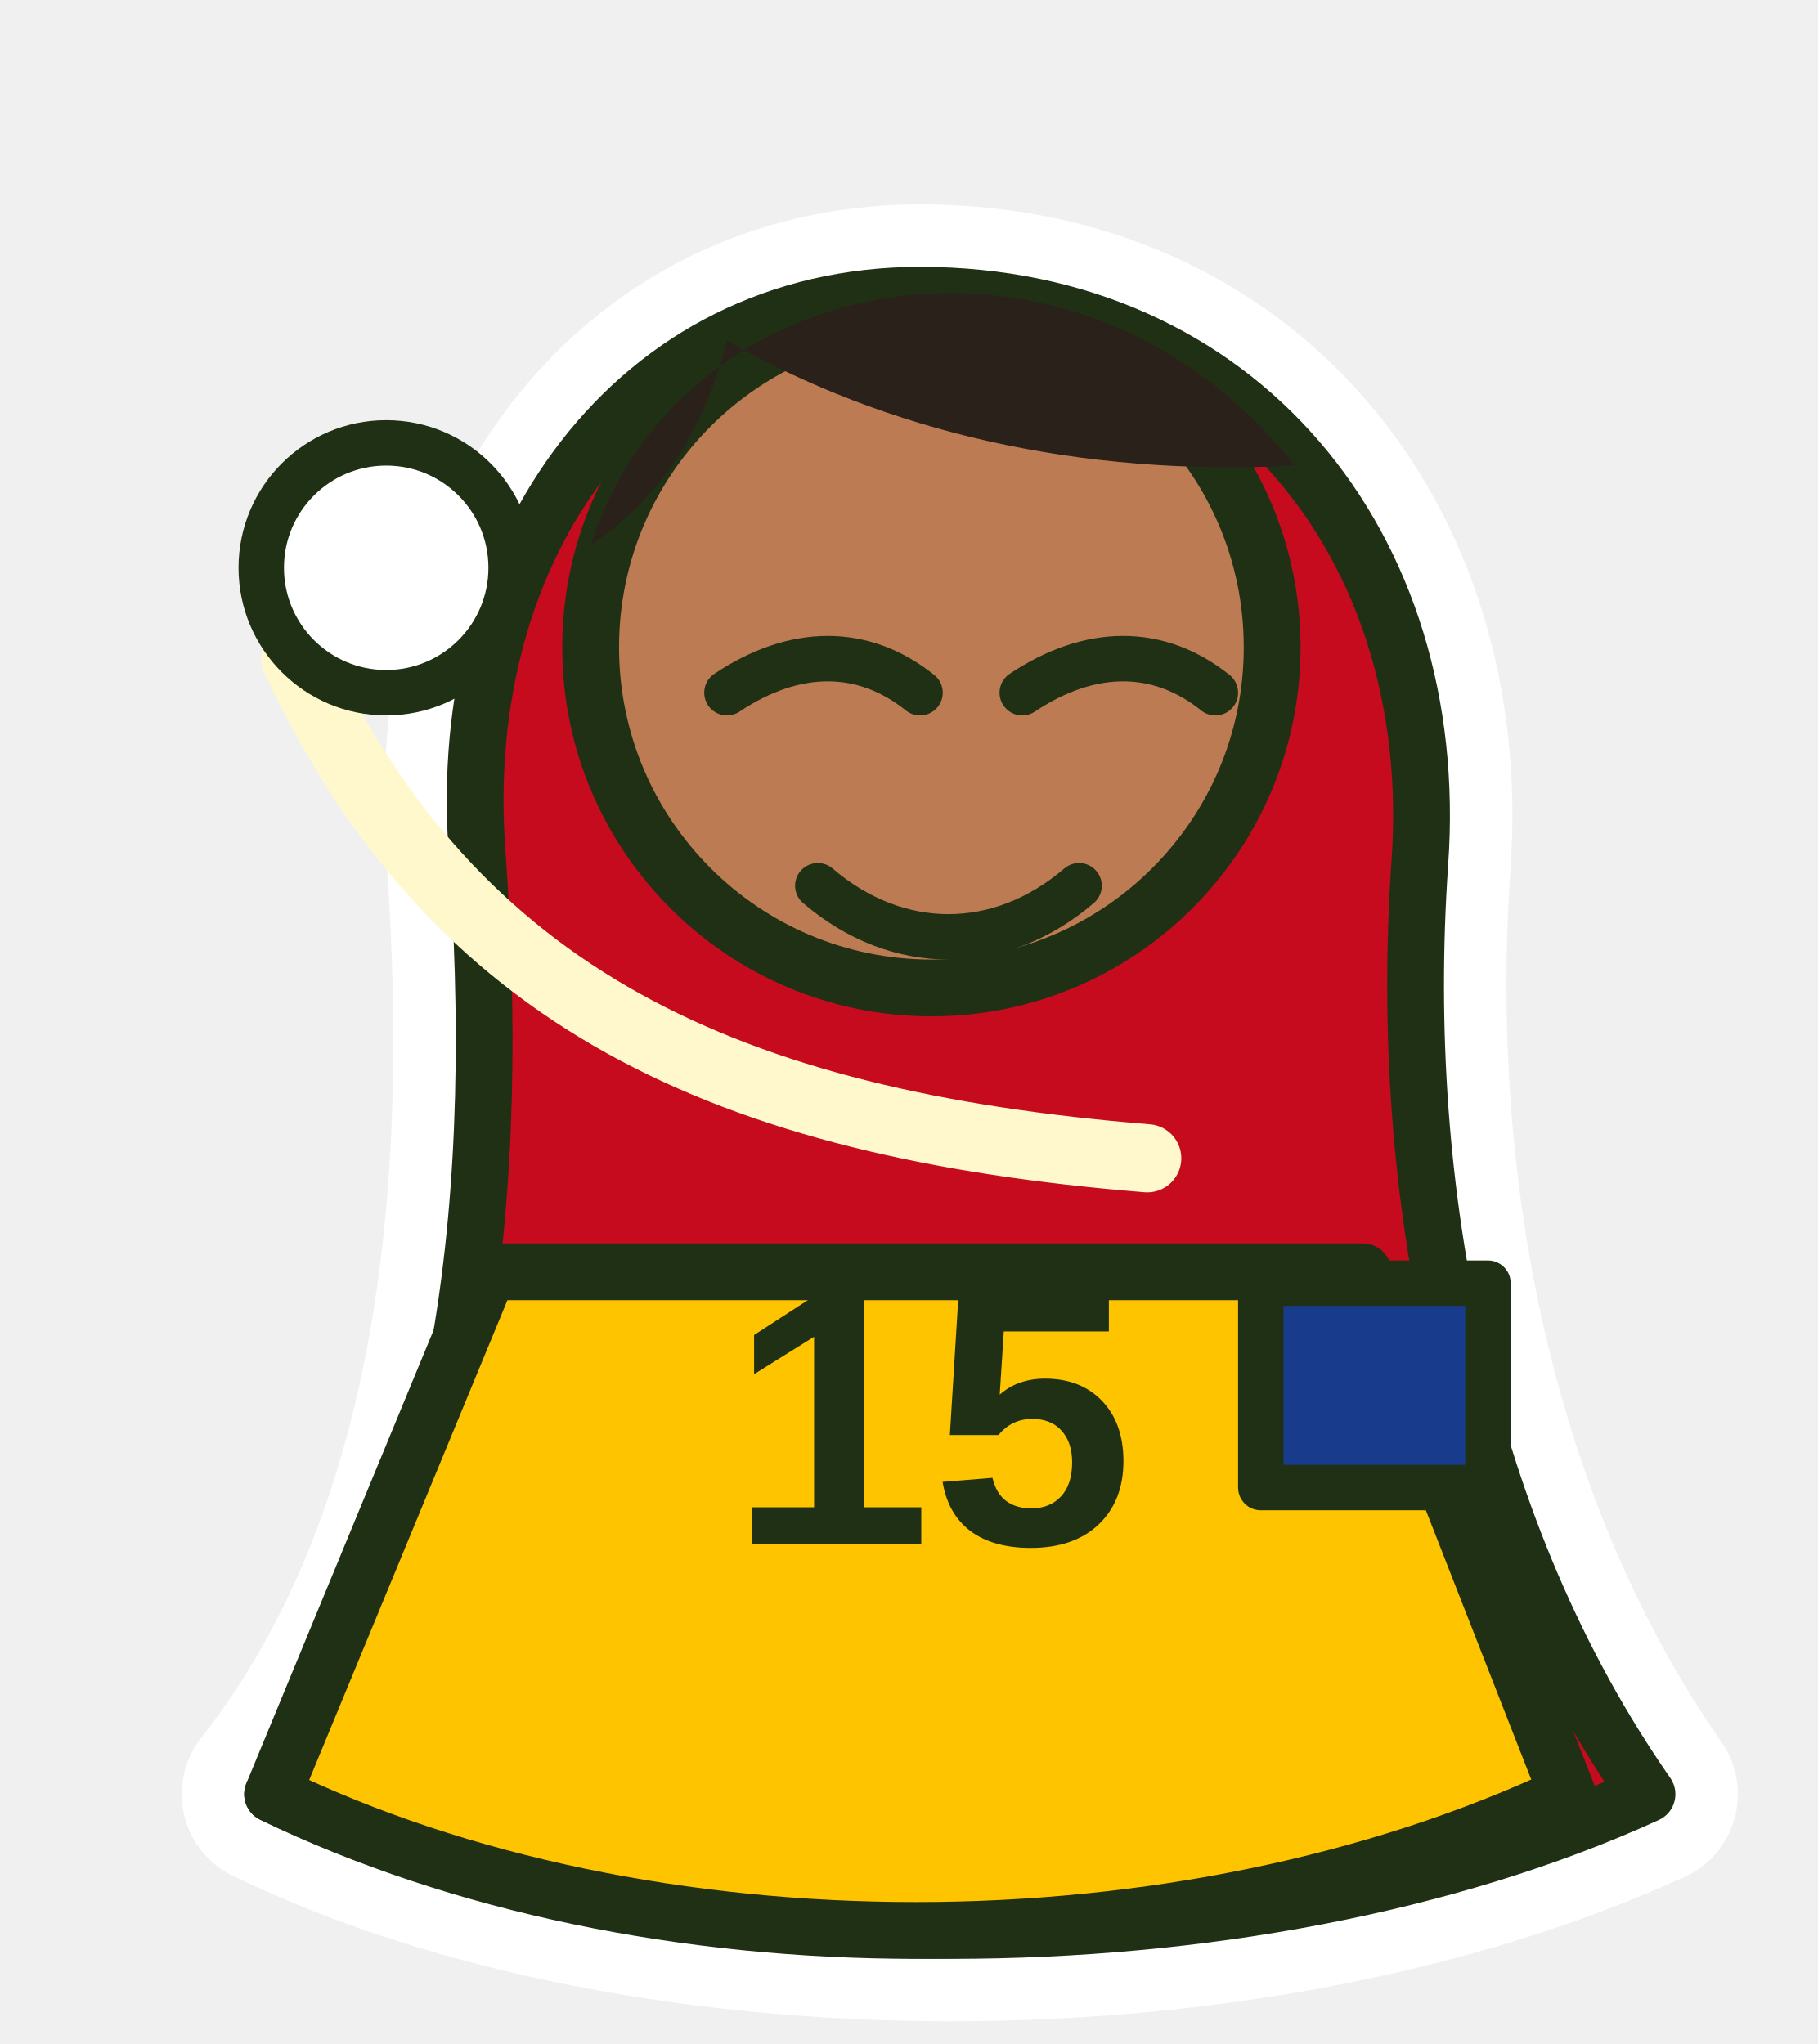
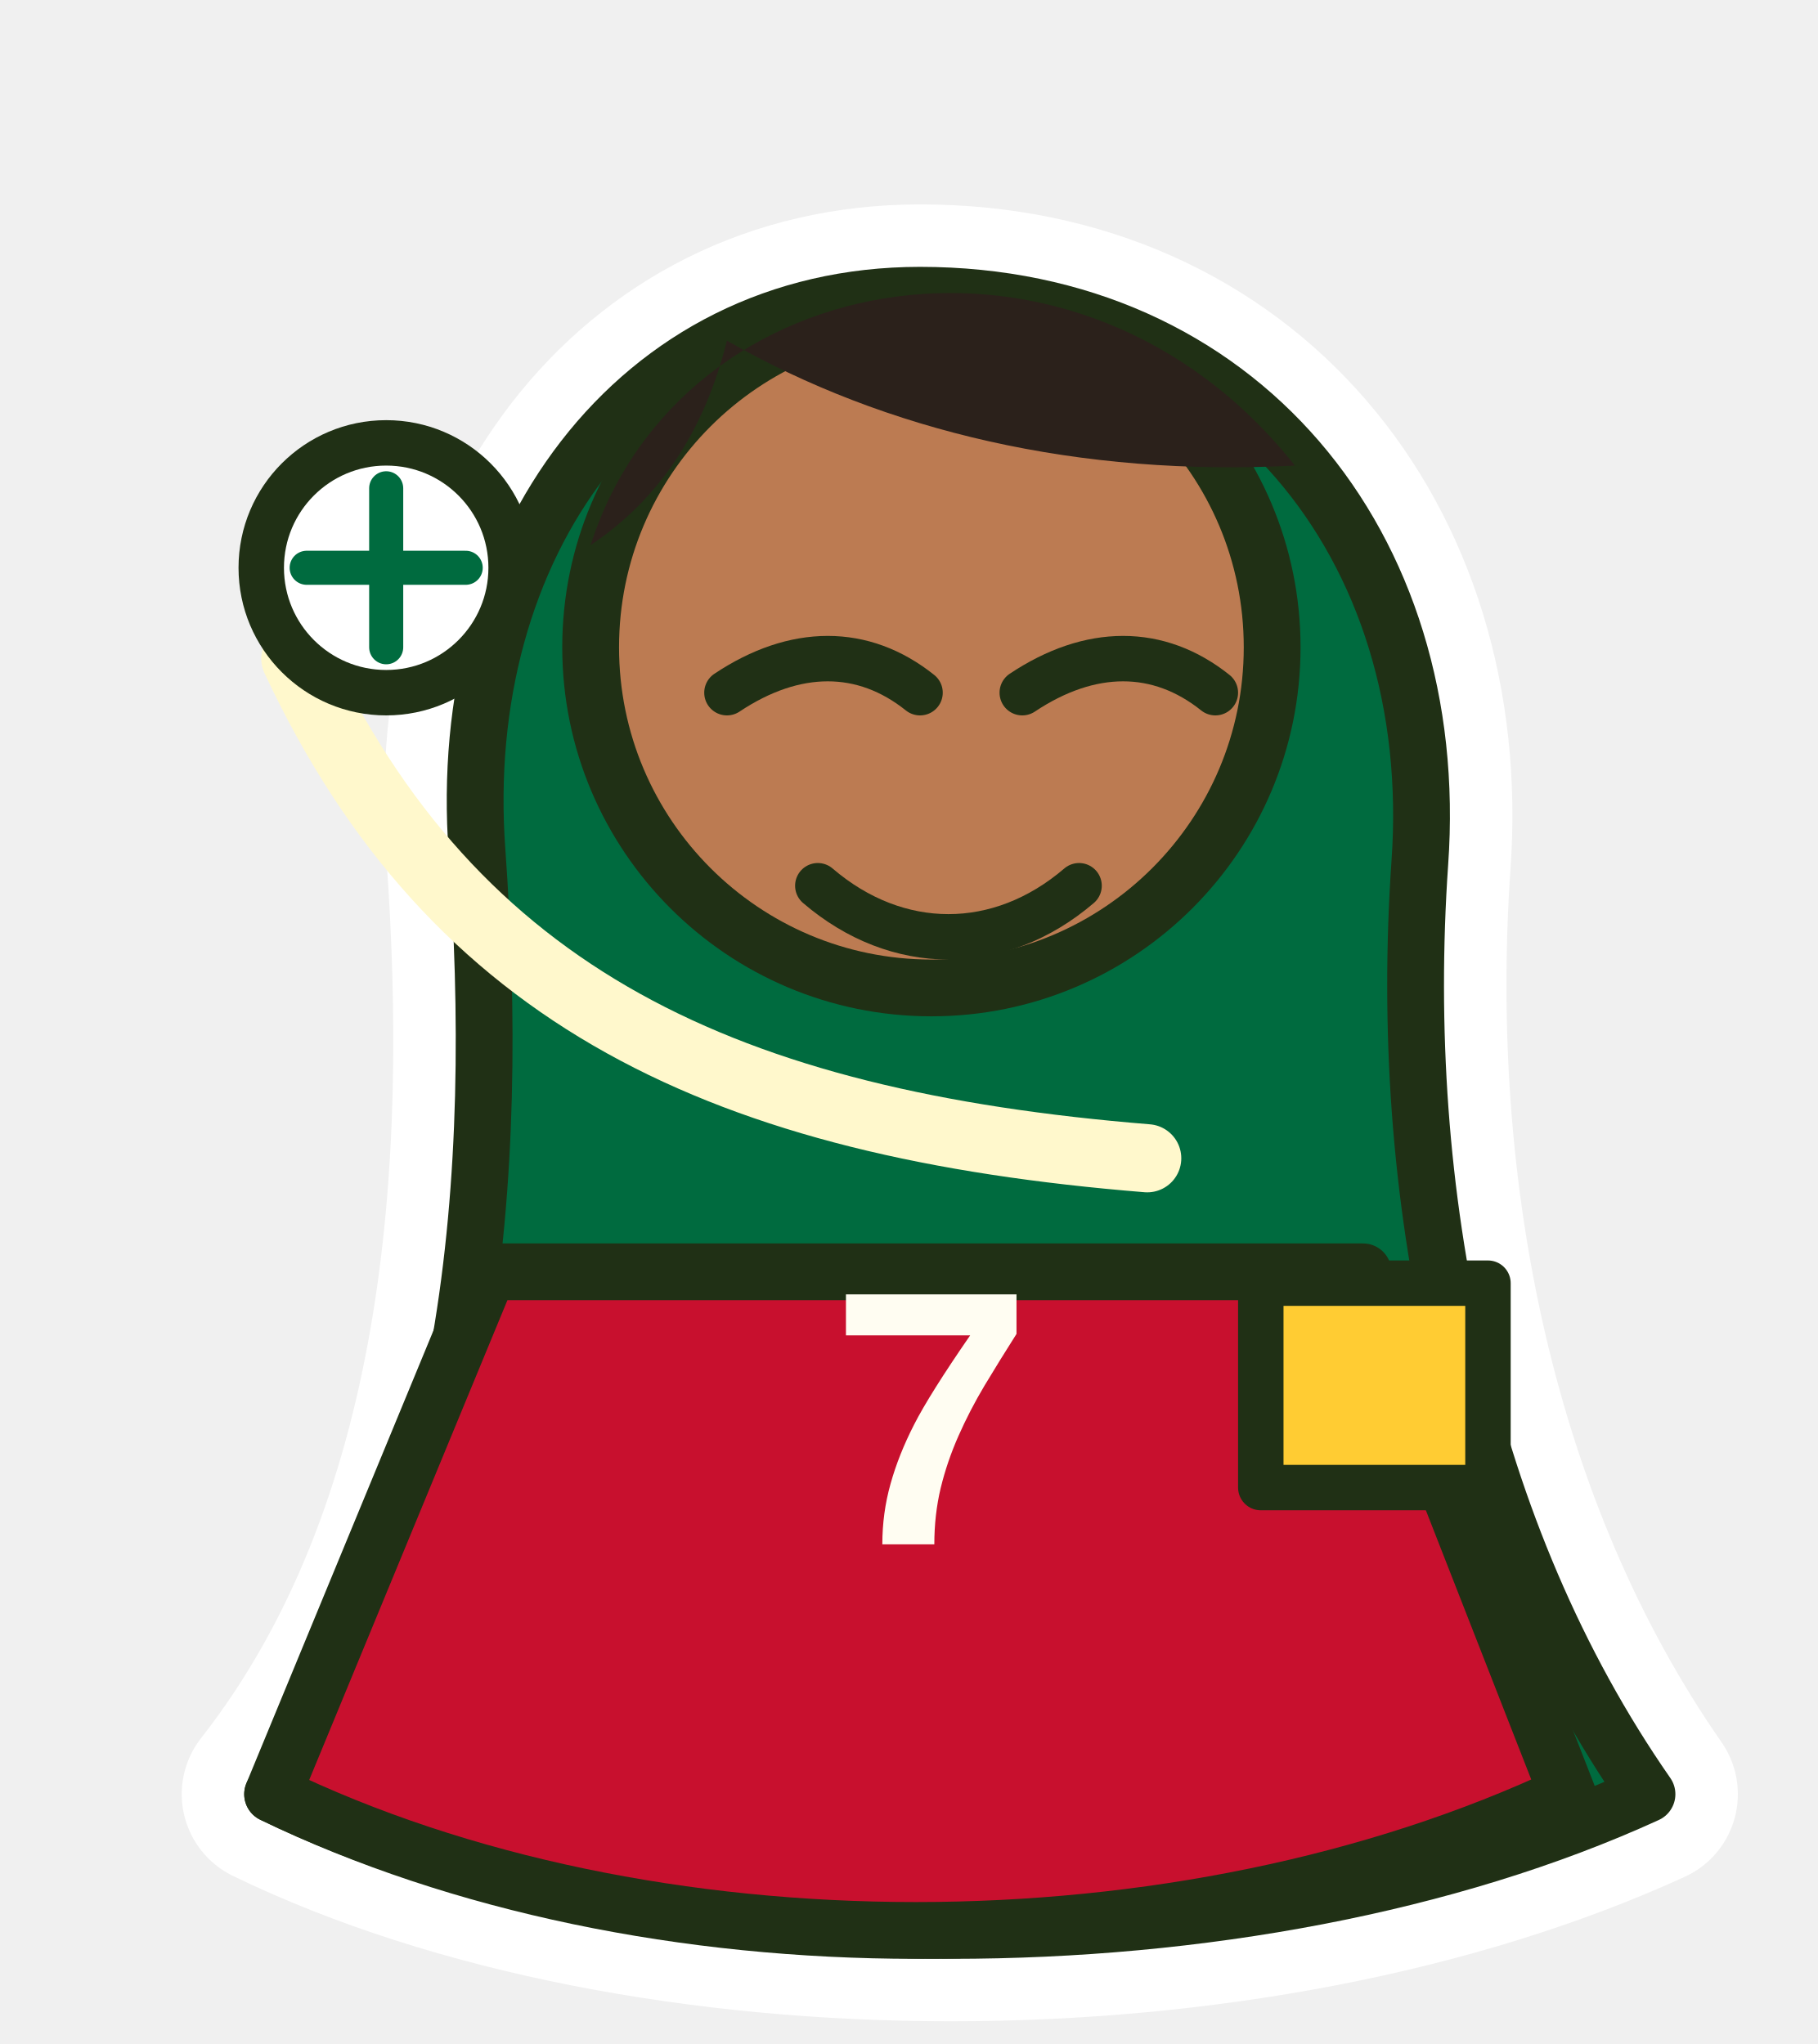
<svg xmlns="http://www.w3.org/2000/svg" viewBox="0 0 160 180" fill="none">
  <path d="M24 158c18-23 20-55 18-83-2-27 14-49 39-49 28 0 46 22 44 50-2 29 4 59 20 82-35 16-88 16-121 0Z" fill="#fff" stroke="#fff" stroke-width="16" stroke-linejoin="round" />
-   <path d="M24 158c18-23 20-55 18-83-2-27 14-49 39-49 28 0 46 22 44 50-2 29 4 59 20 82-35 16-88 16-121 0Z" fill="#c60b1e" stroke="#203015" stroke-width="5" stroke-linejoin="round" />
-   <path d="M43 112h77l18 46c-34 16-81 16-114 0l19-46Z" fill="#ffc400" stroke="#203015" stroke-width="5" stroke-linejoin="round" />
+   <path d="M24 158c18-23 20-55 18-83-2-27 14-49 39-49 28 0 46 22 44 50-2 29 4 59 20 82-35 16-88 16-121 0Z" fill="#006b3f" stroke="#203015" stroke-width="5" stroke-linejoin="round" />
+   <path d="M43 112h77l18 46c-34 16-81 16-114 0l19-46Z" fill="#c8102e" stroke="#203015" stroke-width="5" stroke-linejoin="round" />
  <circle cx="82" cy="57" r="30" fill="#bc7b52" stroke="#203015" stroke-width="5" />
  <path d="M52 48c8-25 43-31 62-7-19 1-36-3-50-11-2 8-6 14-12 18Z" fill="#2b211b" />
  <path d="M64 61c6-4 12-4 17 0M90 61c6-4 12-4 17 0" stroke="#203015" stroke-width="4" stroke-linecap="round" />
  <path d="M72 78c7 6 16 6 23 0" stroke="#203015" stroke-width="4" stroke-linecap="round" />
-   <text x="82" y="136" text-anchor="middle" font-family="Arial, sans-serif" font-size="32" font-weight="900" fill="#203015">15</text>
-   <path d="M111 113h20v18h-20z" fill="#193b8c" stroke="#203015" stroke-width="4" stroke-linejoin="round" />
+   <text x="82" y="136" text-anchor="middle" font-family="Arial, sans-serif" font-size="32" font-weight="900" fill="#fffdf2">7</text>
+   <path d="M111 113h20v18h-20z" fill="#ffcc33" stroke="#203015" stroke-width="4" stroke-linejoin="round" />
  <path d="M26 58c14 30 38 41 75 44" stroke="#fff8cc" stroke-width="6" stroke-linecap="round" />
  <circle cx="34" cy="50" r="11" fill="#fff" stroke="#203015" stroke-width="4" />
+   <path d="M27 50h14M34 43v14" stroke="#006b3f" stroke-width="3" stroke-linecap="round" />
</svg>
